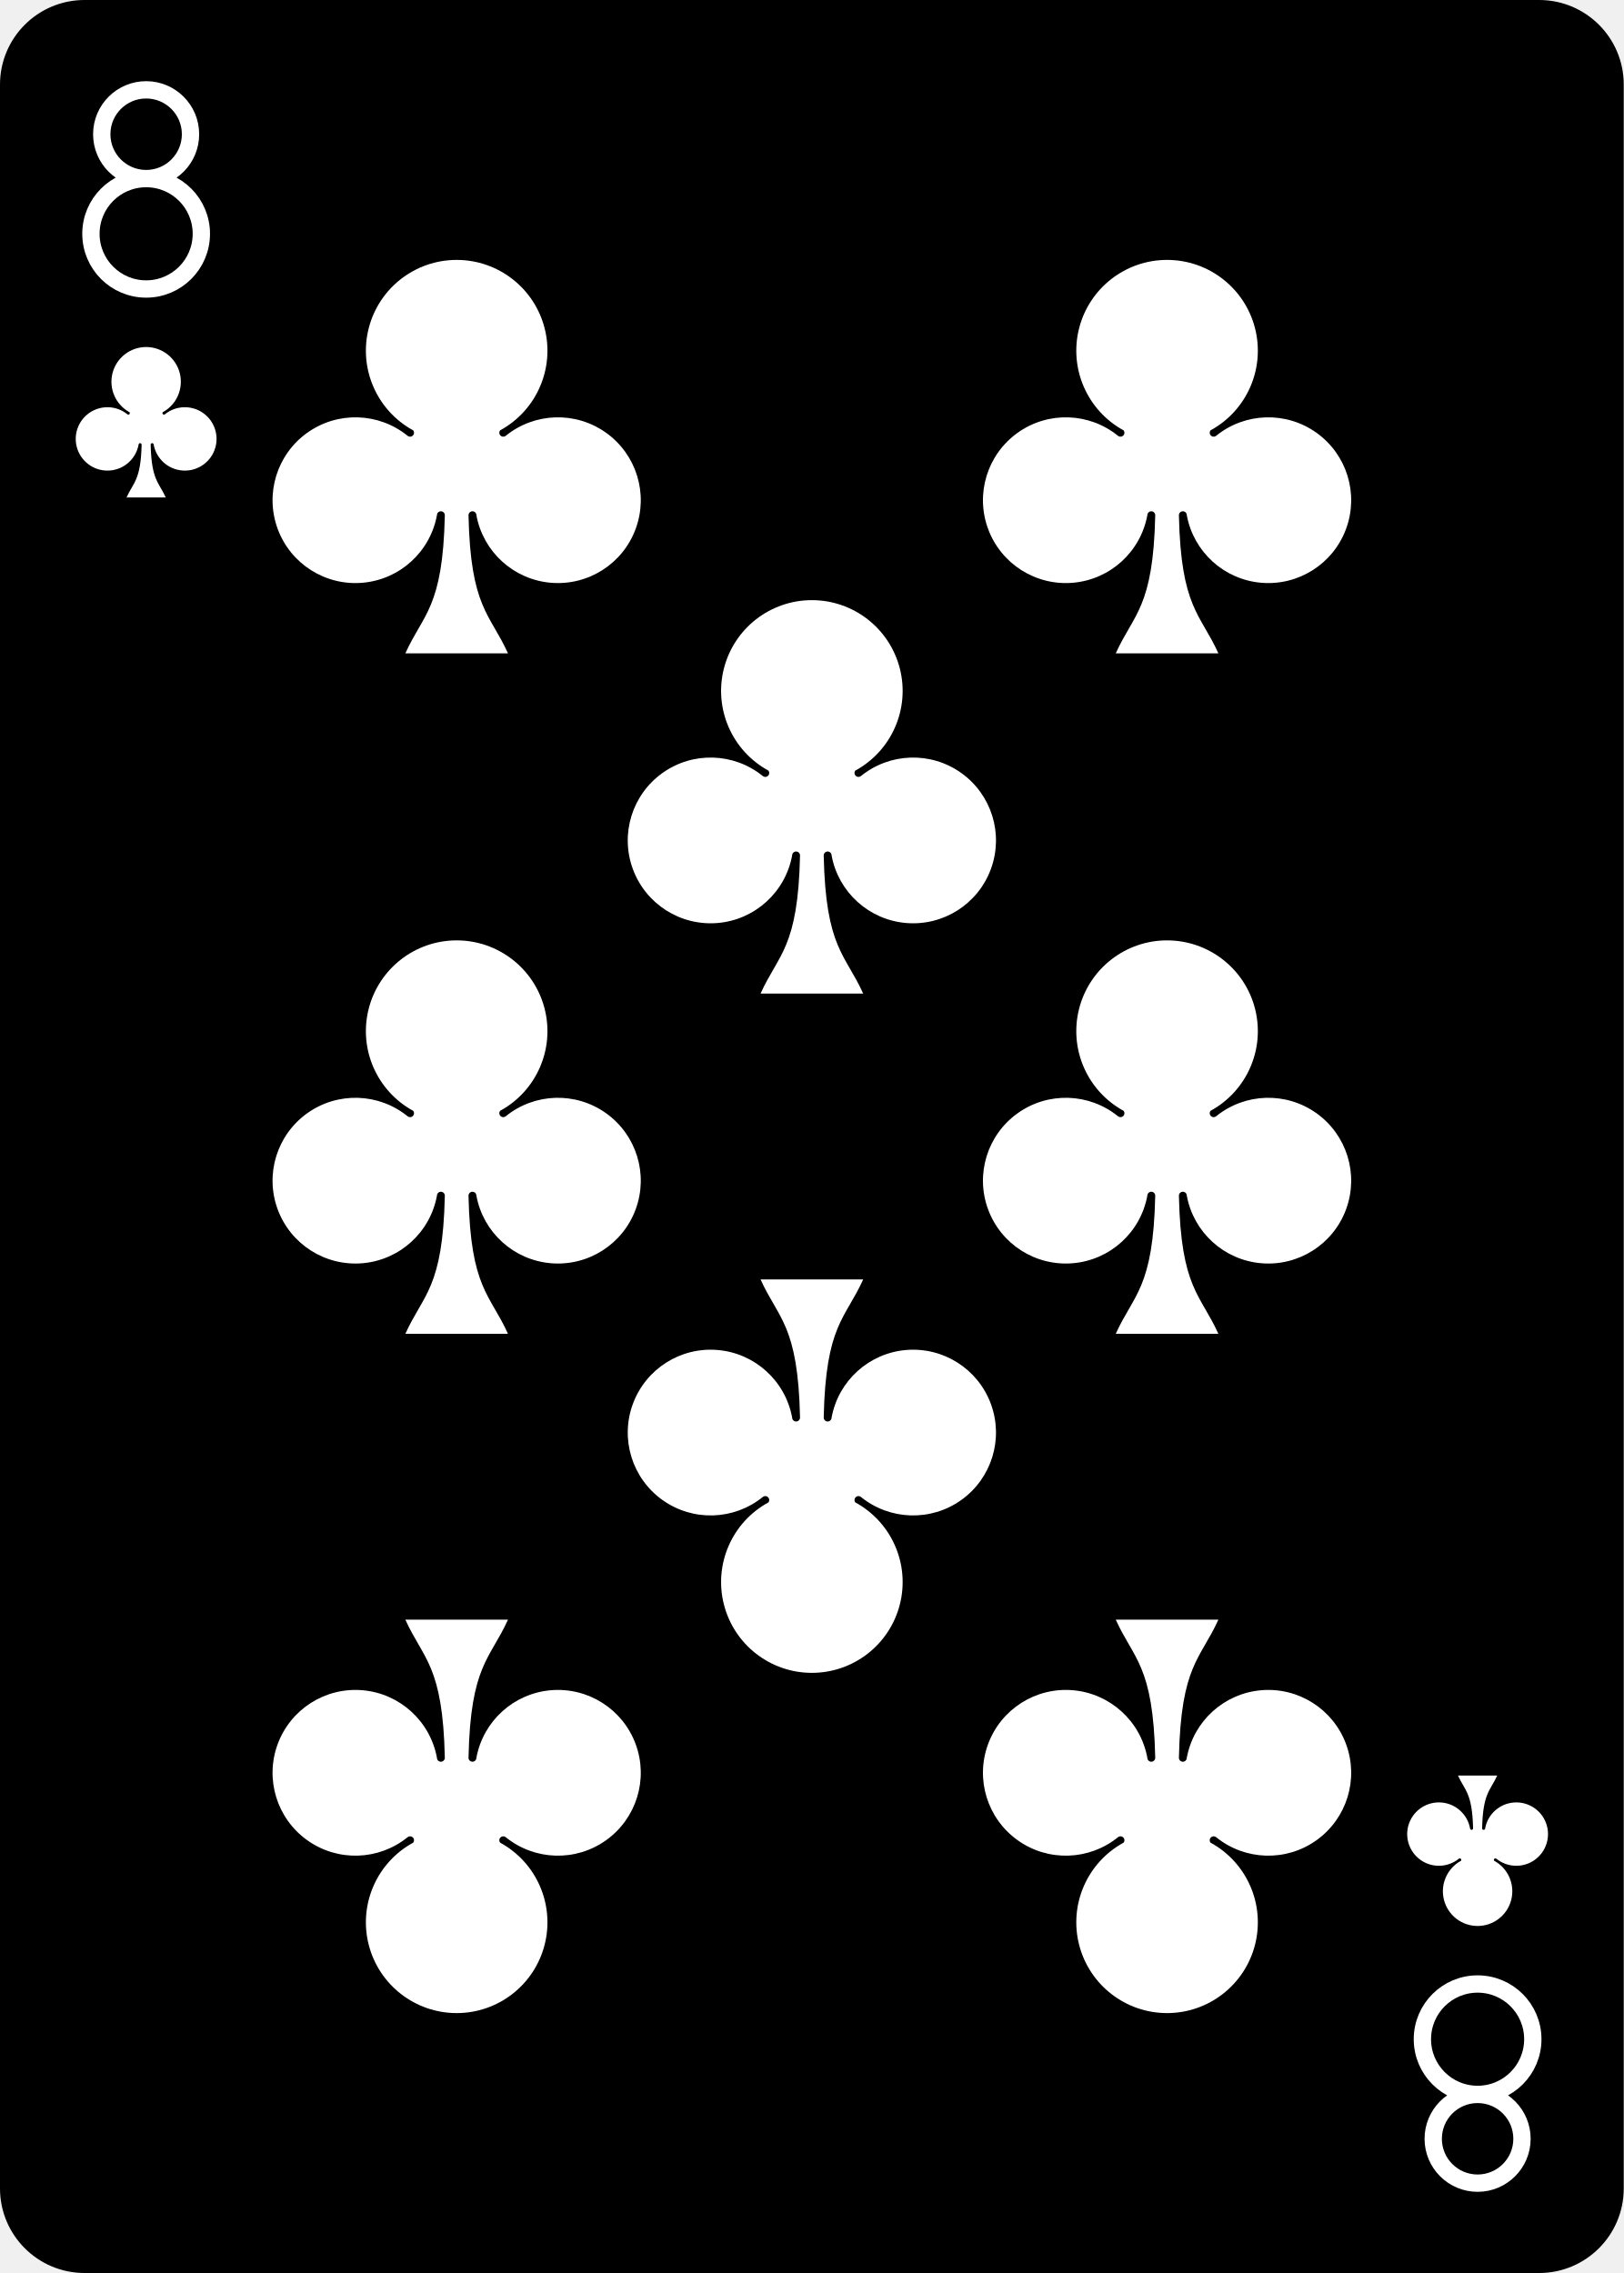
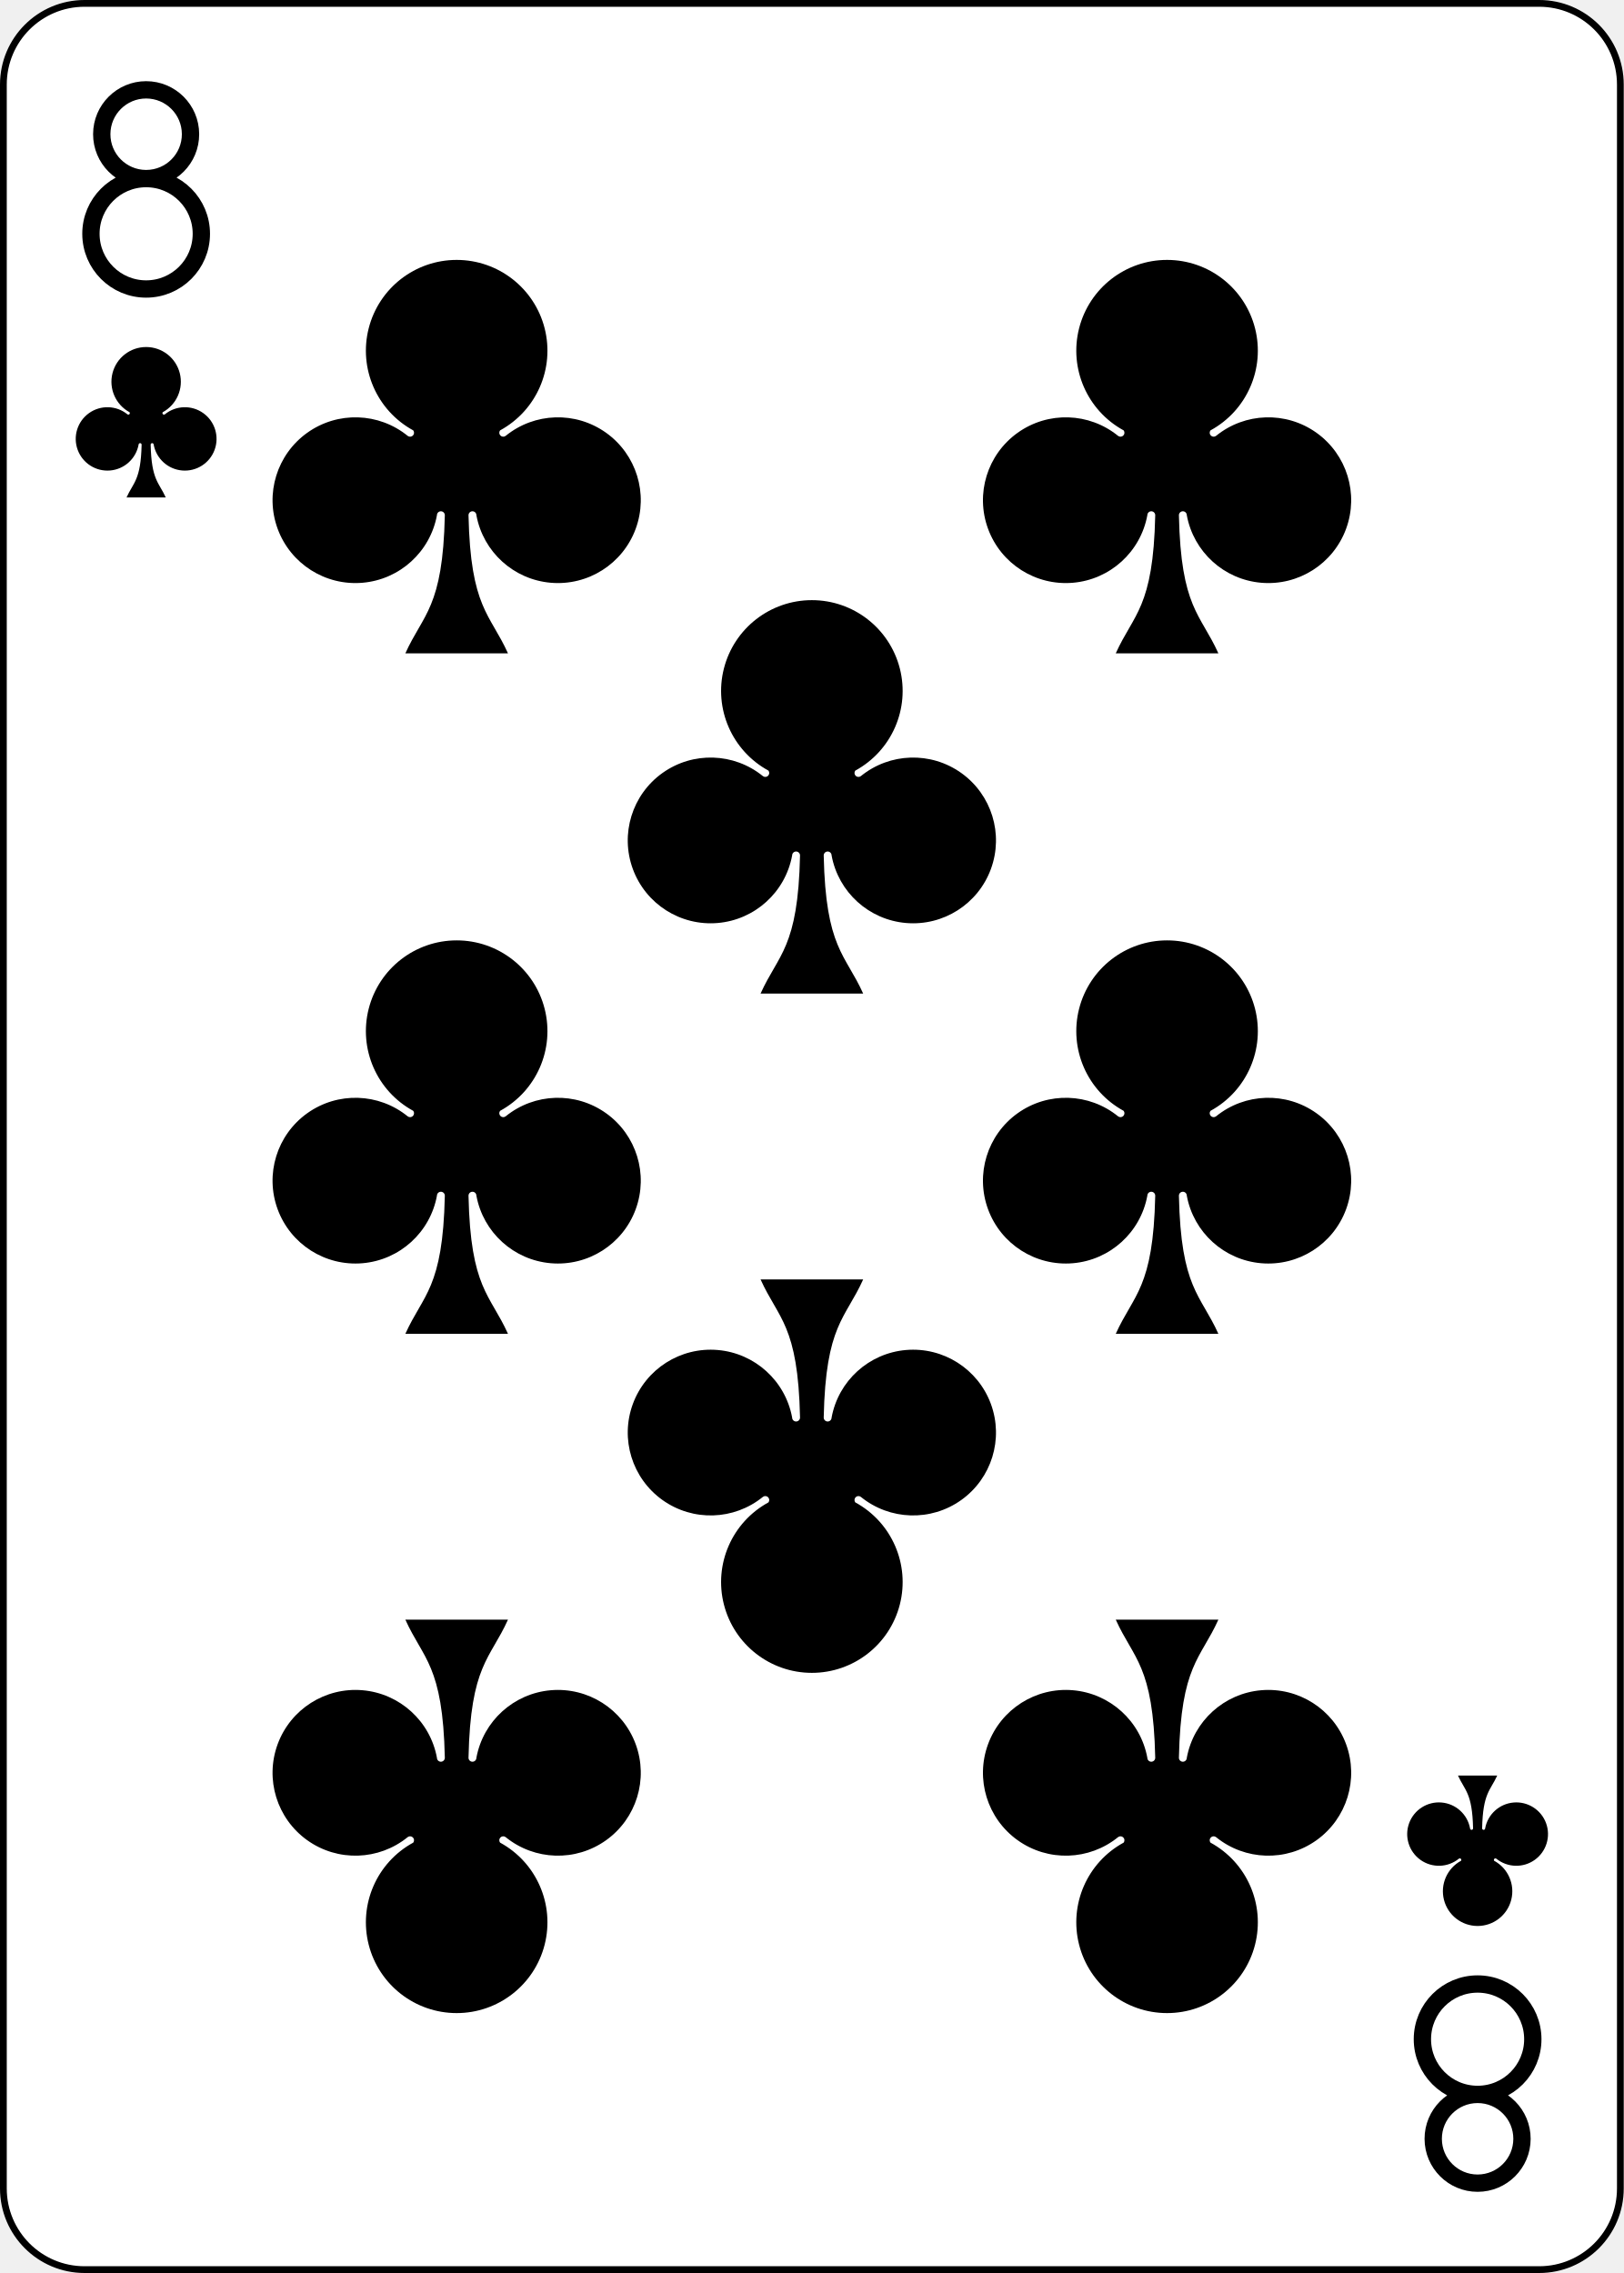
<svg xmlns="http://www.w3.org/2000/svg" xmlns:xlink="http://www.w3.org/1999/xlink" width="2.5in" height="3.5in" viewBox="-120 -168 240 336" preserveAspectRatio="none" class="card" face="8C">
  <symbol id="C8" viewBox="-500 -500 1000 1000" preserveAspectRatio="xMinYMid">
-     <path d="M-1 -50A205 205 0 1 1 1 -50L-1 -50A255 255 0 1 0 1 -50Z" stroke="white" stroke-width="80" stroke-linecap="square" stroke-miterlimit="1.5" fill="none" />
+     <path d="M-1 -50A205 205 0 1 1 1 -50L-1 -50A255 255 0 1 0 1 -50Z" stroke="black" stroke-width="80" stroke-linecap="square" stroke-miterlimit="1.5" fill="none" />
  </symbol>
  <symbol id="C" viewBox="-600 -600 1200 1200" preserveAspectRatio="xMinYMid">
-     <path d="M30 150C35 385 85 400 130 500L-130 500C-85 400 -35 385 -30 150A10 10 0 0 0 -50 150A210 210 0 1 1 -124 -51A10 10 0 0 0 -110 -65A230 230 0 1 1 110 -65A10 10 0 0 0 124 -51A210 210 0 1 1 50 150A10 10 0 0 0 30 150Z" fill="white" />
+     <path d="M30 150C35 385 85 400 130 500L-130 500C-85 400 -35 385 -30 150A10 10 0 0 0 -50 150A210 210 0 1 1 -124 -51A10 10 0 0 0 -110 -65A230 230 0 1 1 110 -65A10 10 0 0 0 124 -51A210 210 0 1 1 50 150A10 10 0 0 0 30 150Z" fill="black" />
  </symbol>
-   <rect width="239" height="335" x="-119.5" y="-167.5" rx="12" ry="12" fill="black" stroke="black" />
+   <rect width="239" height="335" x="-119.5" y="-167.5" rx="12" ry="12" fill="white" stroke="black" />
  <use xlink:href="#C" height="70" width="70" x="-87.501" y="-35" />
  <use xlink:href="#C" height="70" width="70" x="17.501" y="-35" />
  <use xlink:href="#C8" height="32" width="32" x="-114.4" y="-156" />
  <use xlink:href="#C" height="26.769" width="26.769" x="-111.784" y="-119" />
  <use xlink:href="#C" height="70" width="70" x="-87.501" y="-135.588" />
  <use xlink:href="#C" height="70" width="70" x="17.501" y="-135.588" />
  <use xlink:href="#C" height="70" width="70" x="-35" y="-85.294" />
  <g transform="rotate(180)">
    <use xlink:href="#C8" height="32" width="32" x="-114.4" y="-156" />
    <use xlink:href="#C" height="26.769" width="26.769" x="-111.784" y="-119" />
    <use xlink:href="#C" height="70" width="70" x="-87.501" y="-135.588" />
    <use xlink:href="#C" height="70" width="70" x="17.501" y="-135.588" />
    <use xlink:href="#C" height="70" width="70" x="-35" y="-85.294" />
  </g>
</svg>
